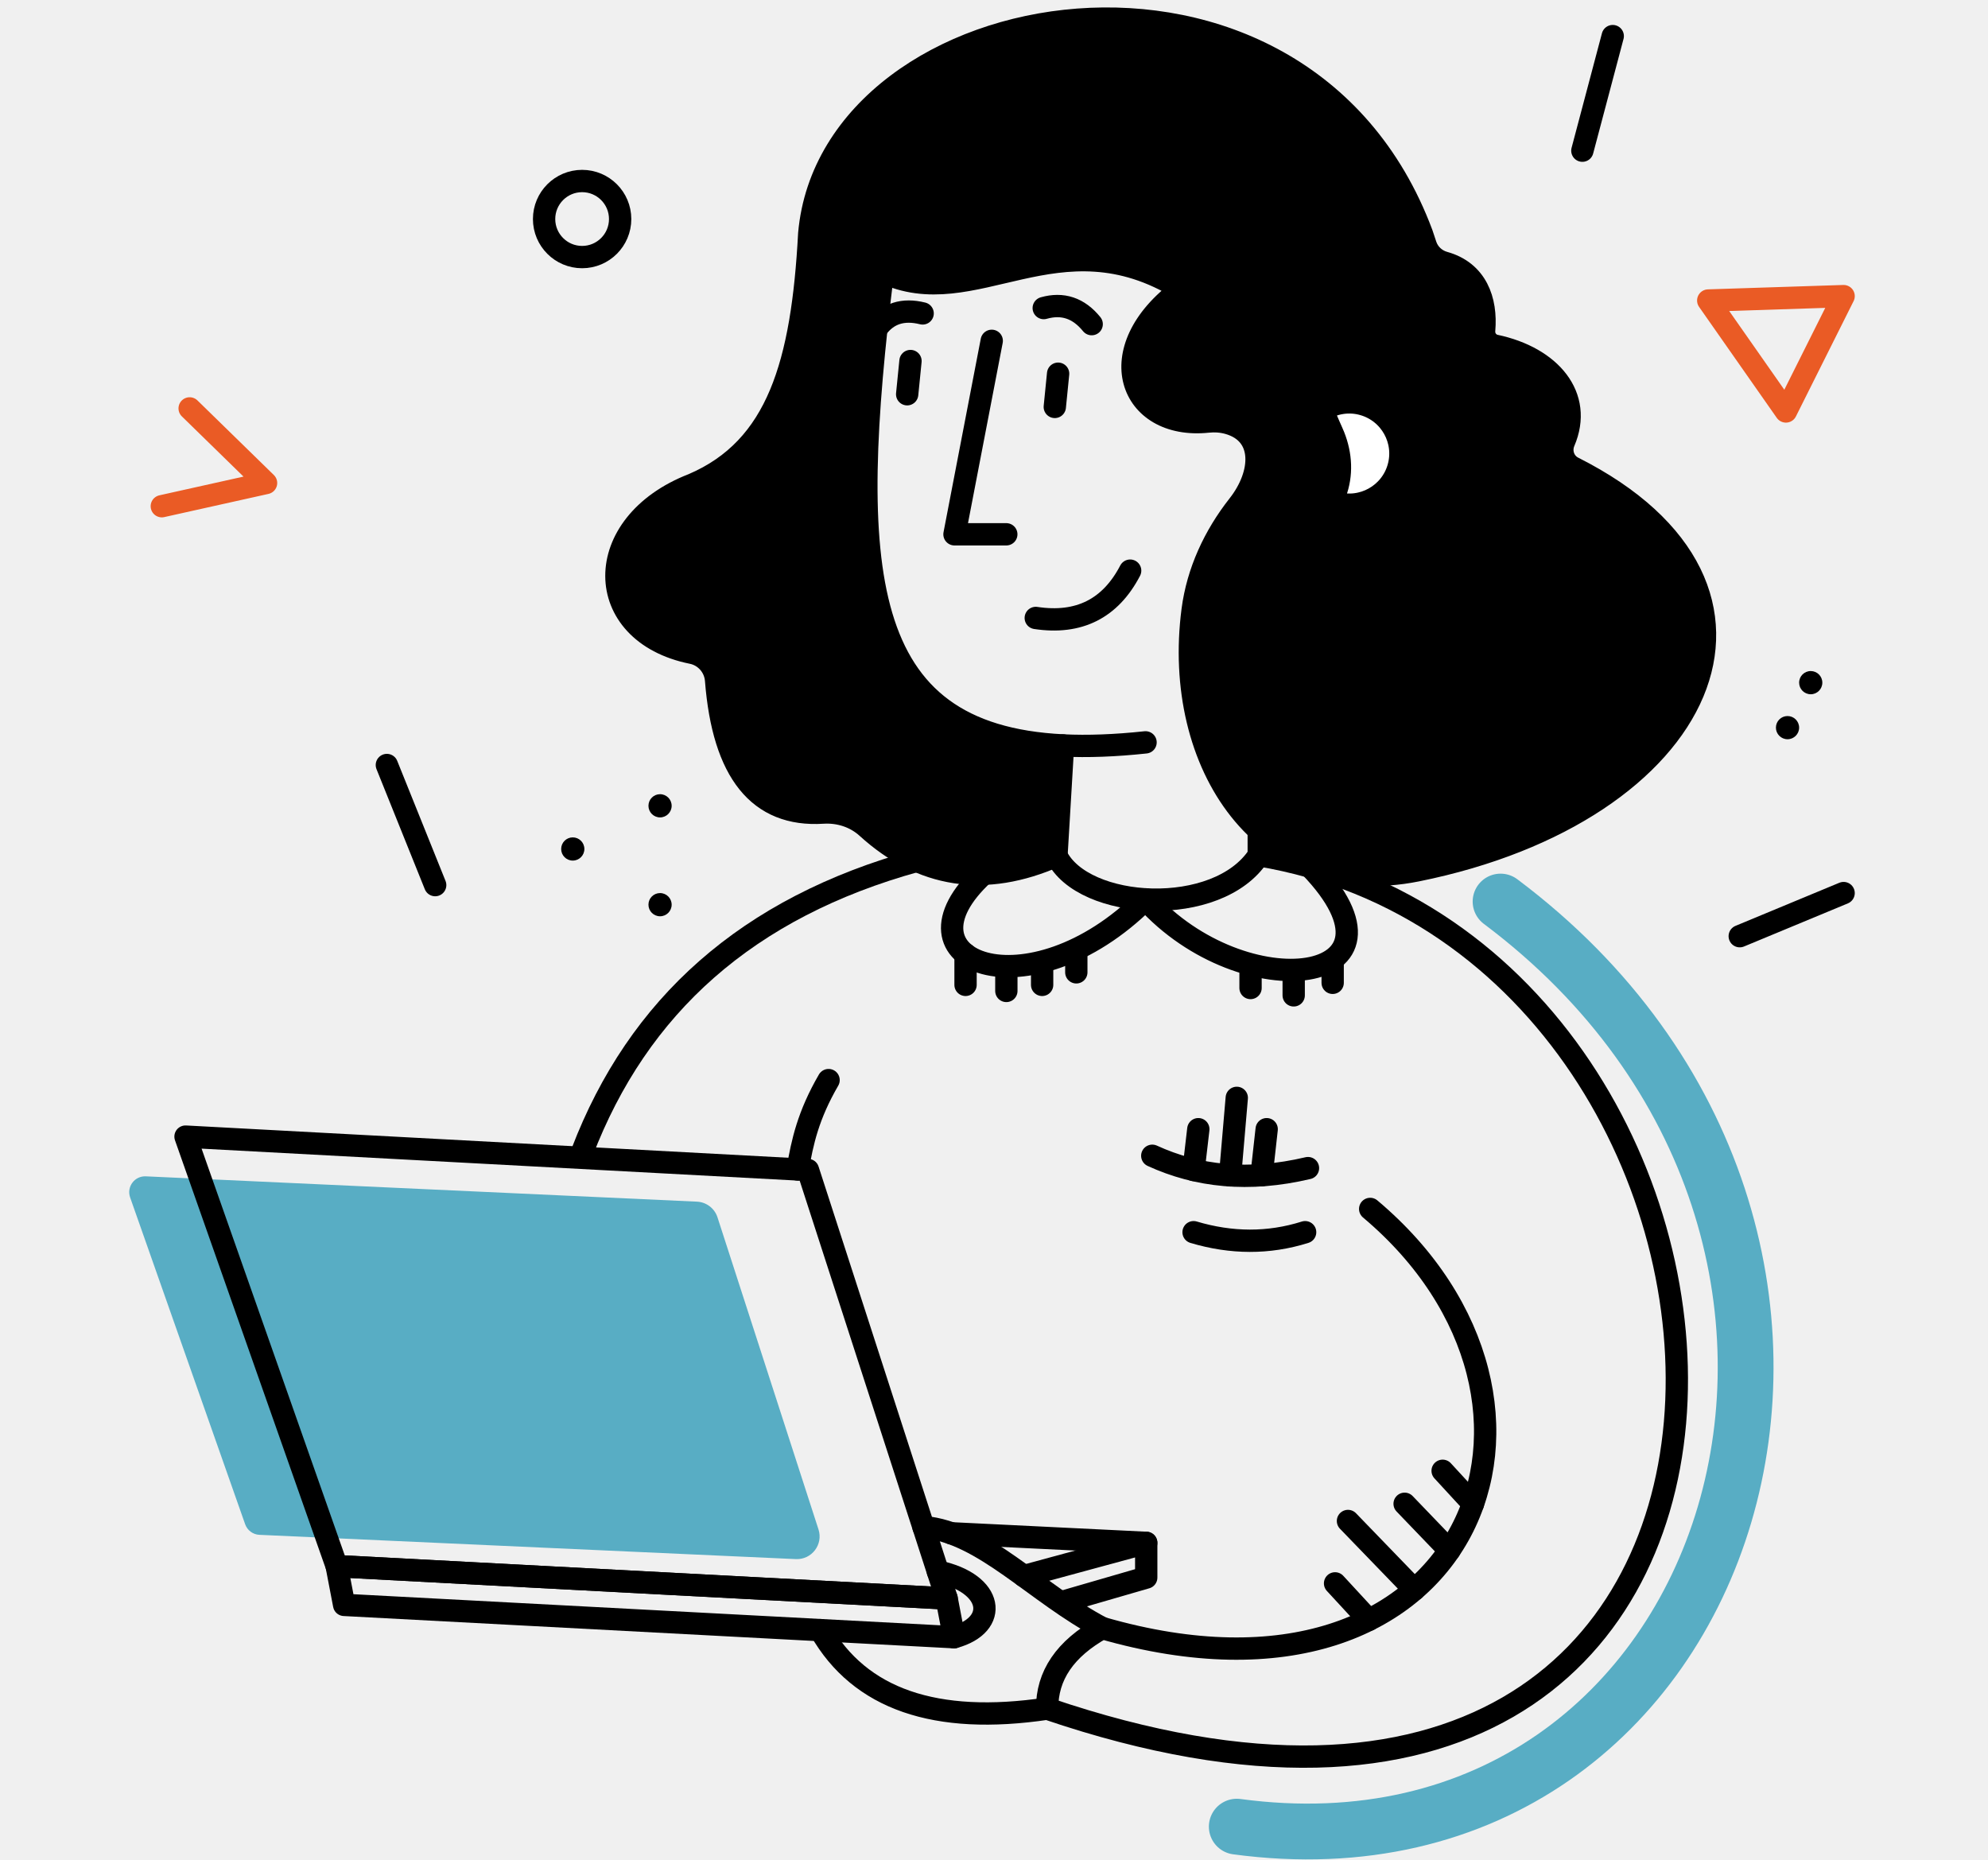
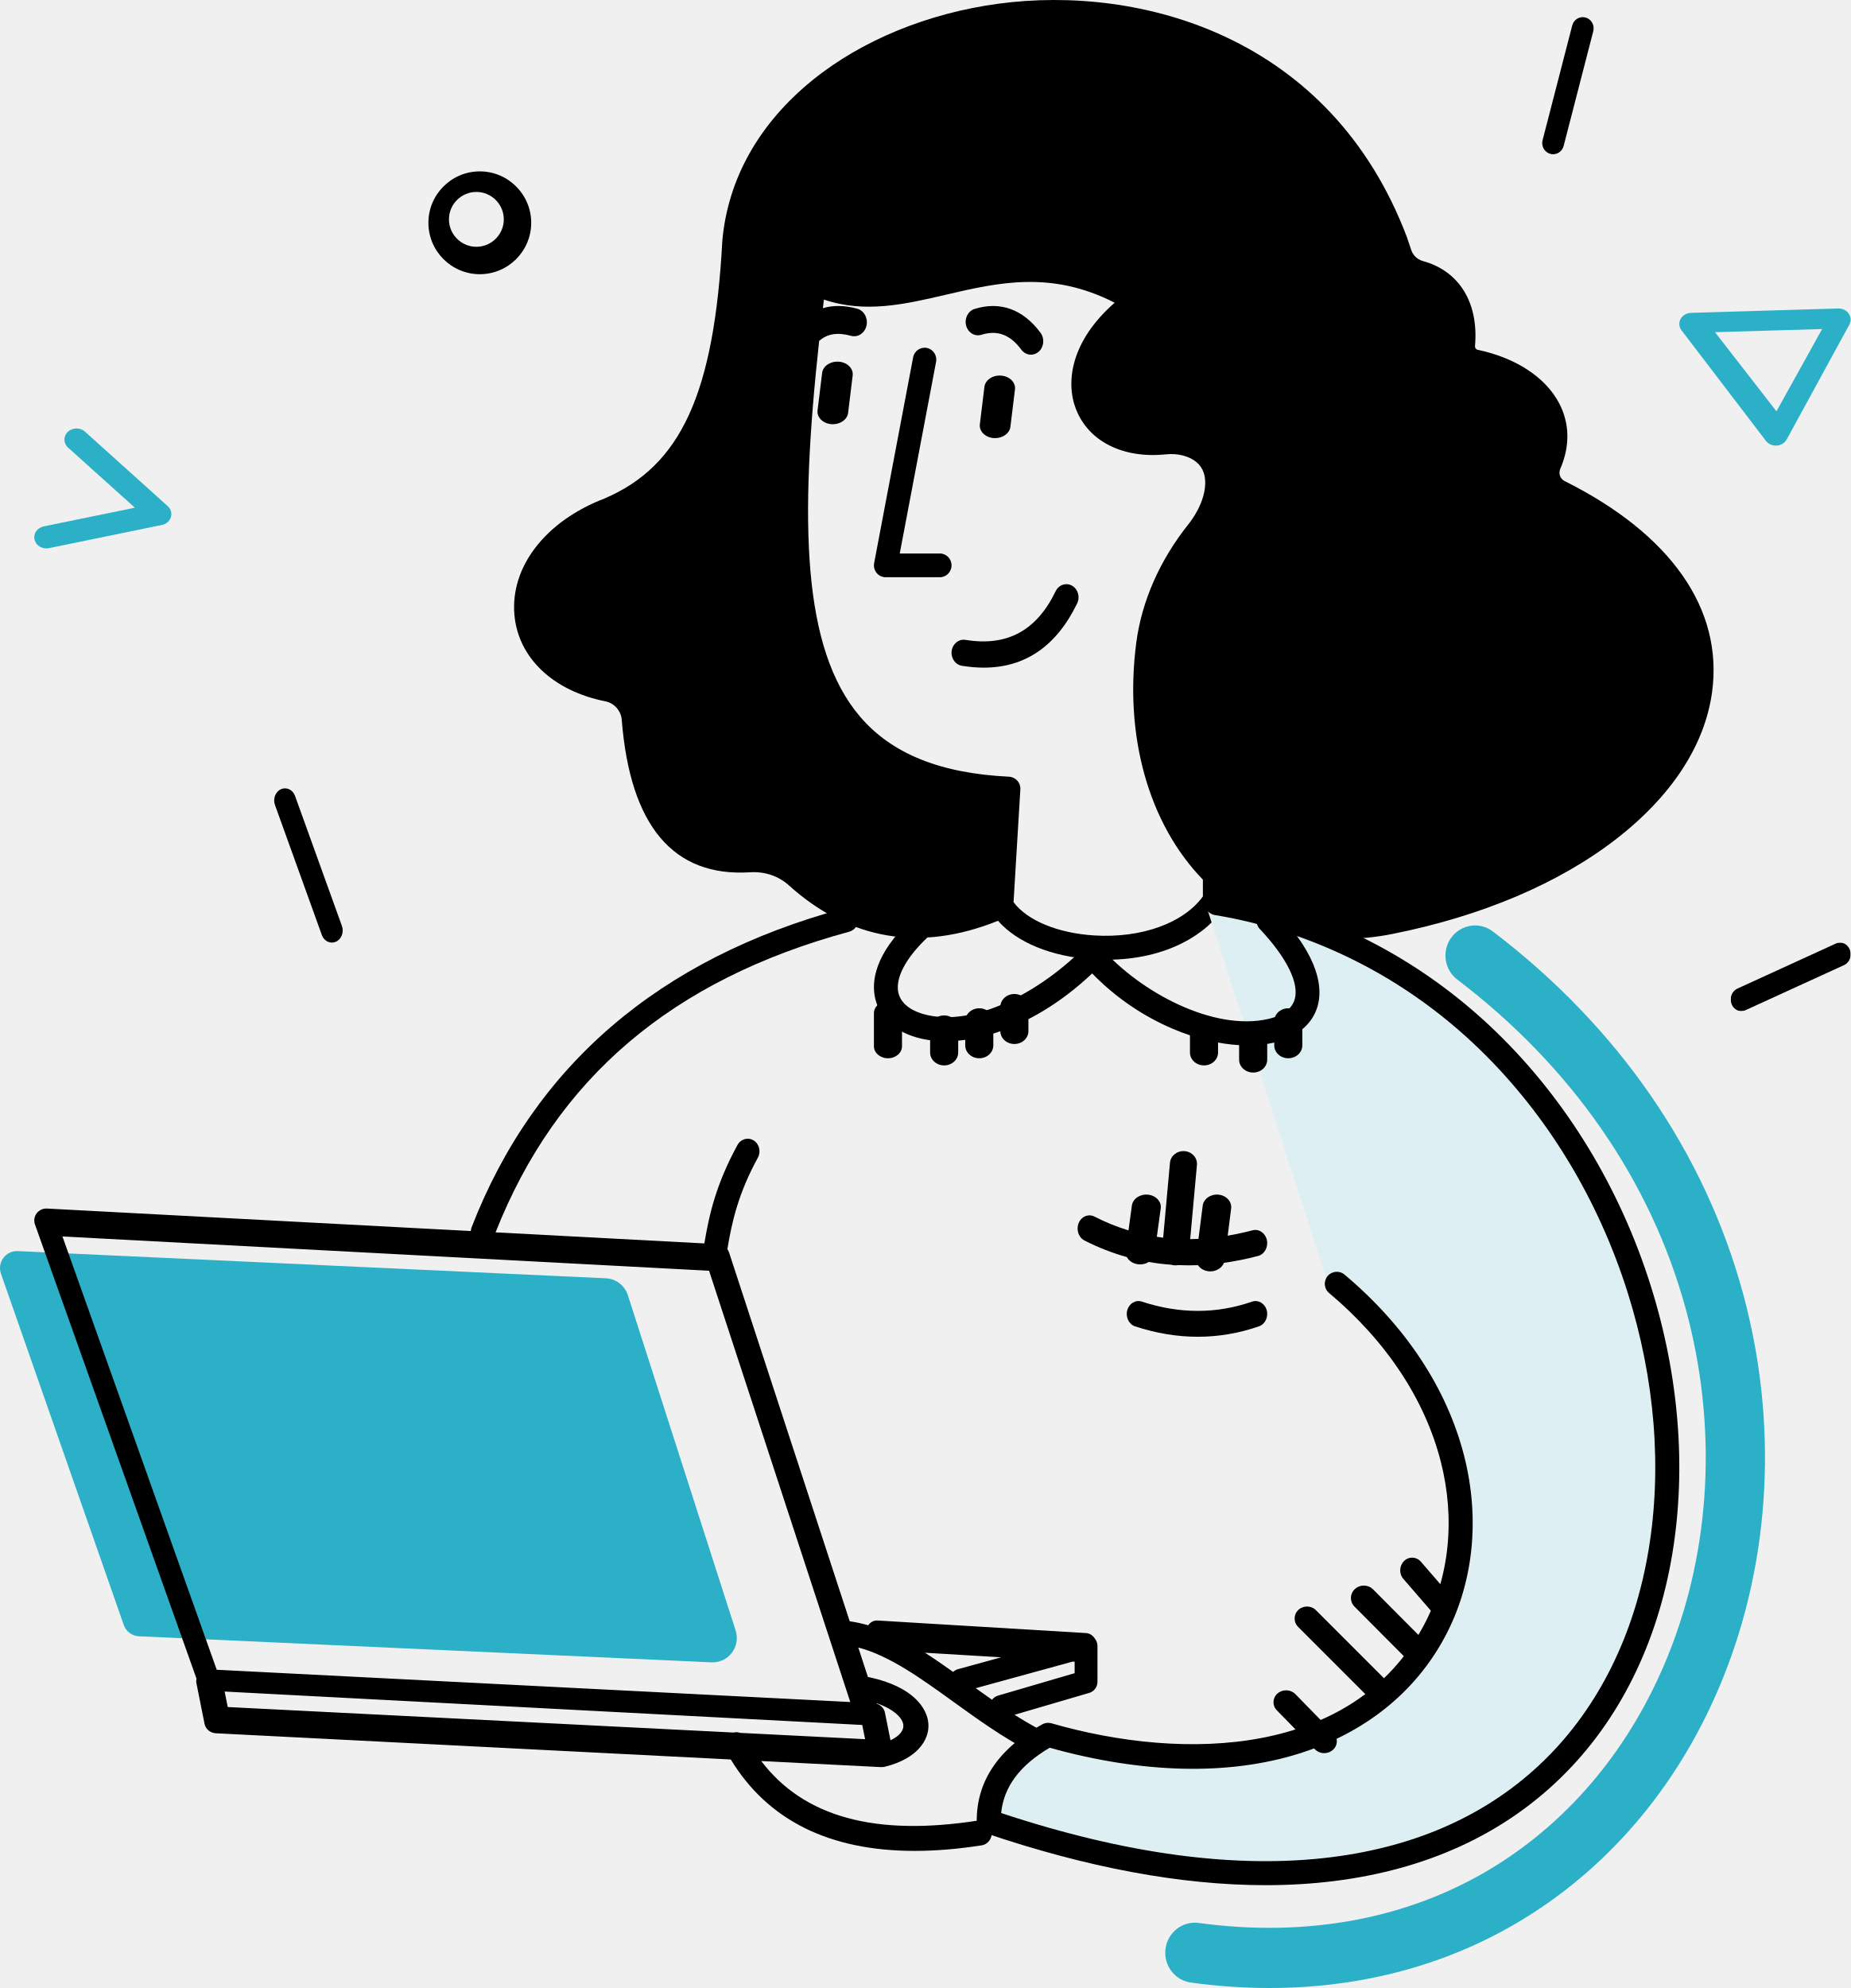
- <svg xmlns="http://www.w3.org/2000/svg" width="124px" height="116px" viewBox="0 0 186 200" version="1.1">
-   <g id="Styles-&amp;-Behaviours" stroke="none" stroke-width="1" fill="none" fill-rule="evenodd">
-     <g id="Styles/Illustrations" transform="translate(-1134, -283)">
-       <g id="Illustration/Mentor" transform="translate(1129, 281)">
-         <g id="Group-105" transform="translate(5, 4)">
-           <path d="M1.785,124.503 L61.053,127.226 C62.07,127.272 62.951,127.945 63.264,128.913 L74.126,162.475 C74.651,164.096 73.395,165.743 71.692,165.666 L14,163.056 C13.305,163.025 12.7,162.574 12.468,161.919 L0.098,126.773 C-0.303,125.632 0.577,124.447 1.785,124.503" id="Fill-1" fill="#58ADC4" />
-           <path d="M100.423,78.164 C103.072,78.294 106.021,78.185 109.298,77.834" id="Stroke-3" stroke="#000000" stroke-width="2.4" stroke-linecap="round" stroke-linejoin="round" />
-           <polyline id="Stroke-5" stroke="#000000" stroke-width="2.4" stroke-linecap="round" stroke-linejoin="round" points="92.756 34.652 88.751 55.459 94.323 55.459" />
-           <line x1="99.895" y1="38.188" x2="99.538" y2="41.76" id="Stroke-7" stroke="#000000" stroke-width="2.4" stroke-linecap="round" stroke-linejoin="round" />
-           <line x1="84.019" y1="36.825" x2="83.662" y2="40.398" id="Stroke-9" stroke="#000000" stroke-width="2.4" stroke-linecap="round" stroke-linejoin="round" />
-           <path d="M98.349,31.129 C100.384,30.552 102.103,31.129 103.505,32.858" id="Stroke-11" stroke="#000000" stroke-width="2.4" stroke-linecap="round" stroke-linejoin="round" />
-           <path d="M85.325,31.705 C83.211,31.178 81.571,31.705 80.407,33.288" id="Stroke-13" stroke="#000000" stroke-width="2.4" stroke-linecap="round" stroke-linejoin="round" />
-           <path d="M97.491,64.455 C102.125,65.156 105.509,63.46 107.642,59.367" id="Stroke-15" stroke="#000000" stroke-width="2.4" stroke-linecap="round" stroke-linejoin="round" />
-           <path d="M74.596,85.386 C67.714,85.824 63.89,81.072 63.113,71.149 C63,69.702 61.944,68.492 60.521,68.205 C49.754,66.036 49.578,54.371 60.631,50.094 C69.756,46.183 72.384,37.089 73.132,23.126 C75.467,-3.138 125.879,-11.965 139.01,23.126 L139.423,24.367 C139.728,25.286 140.478,25.983 141.412,26.243 C144.883,27.207 145.994,30.276 145.711,33.526 C145.643,34.305 146.152,35.02 146.917,35.182 C152.848,36.439 156.39,40.619 154.302,45.501 C153.853,46.552 154.266,47.772 155.286,48.287 C181.002,61.256 169.55,85.341 138.488,91.604 C121.97,94.935 112.202,80.154 114.361,63.616 C114.903,59.467 116.696,55.619 119.283,52.331 C121.93,48.965 122.182,44.623 118.185,43.504 C117.473,43.304 116.723,43.259 115.988,43.336 C107.587,44.214 104.294,35.613 113.141,29.1 C99.887,20.928 90.818,31.94 81.052,27.256 C77.126,59.153 78.152,77.077 100.423,78.164 L99.716,90.025 C91.991,93.447 85.222,92.333 79.345,86.989 C78.056,85.818 76.334,85.275 74.596,85.386" id="Fill-17" fill="#000000" />
-           <path d="M74.596,85.386 C67.714,85.824 63.89,81.072 63.113,71.149 C63,69.702 61.944,68.492 60.521,68.205 C49.754,66.036 49.578,54.371 60.631,50.094 C69.756,46.183 72.384,37.089 73.132,23.126 C75.467,-3.138 125.879,-11.965 139.01,23.126 L139.423,24.367 C139.728,25.286 140.478,25.983 141.412,26.243 C144.883,27.207 145.994,30.276 145.711,33.526 C145.643,34.305 146.152,35.02 146.917,35.182 C152.848,36.439 156.39,40.619 154.302,45.501 C153.853,46.552 154.266,47.772 155.286,48.287 C181.002,61.256 169.55,85.341 138.488,91.604 C121.97,94.935 112.202,80.154 114.361,63.616 C114.903,59.467 116.696,55.619 119.283,52.331 C121.93,48.965 122.182,44.623 118.185,43.504 C117.473,43.304 116.723,43.259 115.988,43.336 C107.587,44.214 104.294,35.613 113.141,29.1 C99.887,20.928 90.818,31.94 81.052,27.256 C77.126,59.153 78.152,77.077 100.423,78.164 L99.716,90.025 C91.991,93.447 85.222,92.333 79.345,86.989 C78.056,85.818 76.334,85.275 74.596,85.386 Z" id="Stroke-19" stroke="#000000" stroke-width="2.4" stroke-linecap="round" stroke-linejoin="round" />
-           <path d="M99.716,90.025 C102.567,95.9 117.073,96.76 121.471,89.973 L121.471,67.124" id="Stroke-21" stroke="#000000" stroke-width="2.4" stroke-linecap="round" stroke-linejoin="round" />
-           <path d="M133.455,128.009 C158.234,148.864 144.33,184.519 104.639,173.082 C100.63,175.308 98.687,178.206 98.718,181.748 C187.435,211.958 182.464,100.106 121.471,89.973" id="Stroke-23" stroke="#000000" stroke-width="2.4" stroke-linecap="round" stroke-linejoin="round" />
-           <path d="M126.991,91.204 C139.274,103.964 119.925,106.516 109.298,94.717 C96.696,107.282 81.635,101.411 91.896,91.965" id="Stroke-25" stroke="#000000" stroke-width="2.4" stroke-linecap="round" stroke-linejoin="round" />
-           <line x1="89.94" y1="100.615" x2="89.94" y2="103.913" id="Stroke-27" stroke="#000000" stroke-width="2.4" stroke-linecap="round" stroke-linejoin="round" />
-           <line x1="94.329" y1="102.31" x2="94.329" y2="104.566" id="Stroke-29" stroke="#000000" stroke-width="2.4" stroke-linecap="round" stroke-linejoin="round" />
-           <line x1="98.176" y1="101.657" x2="98.176" y2="103.913" id="Stroke-31" stroke="#000000" stroke-width="2.4" stroke-linecap="round" stroke-linejoin="round" />
-           <line x1="101.852" y1="100.309" x2="101.852" y2="102.565" id="Stroke-33" stroke="#000000" stroke-width="2.4" stroke-linecap="round" stroke-linejoin="round" />
-           <line x1="120.589" y1="101.994" x2="120.589" y2="104.25" id="Stroke-35" stroke="#000000" stroke-width="2.4" stroke-linecap="round" stroke-linejoin="round" />
-           <line x1="125.23" y1="102.785" x2="125.23" y2="105.041" id="Stroke-37" stroke="#000000" stroke-width="2.4" stroke-linecap="round" stroke-linejoin="round" />
-           <line x1="129.421" y1="101.437" x2="129.421" y2="103.693" id="Stroke-39" stroke="#000000" stroke-width="2.4" stroke-linecap="round" stroke-linejoin="round" />
-           <path d="M110.021,122.292 C114.864,124.517 120.377,125.127 126.766,123.619" id="Stroke-41" stroke="#000000" stroke-width="2.4" stroke-linecap="round" stroke-linejoin="round" />
-           <path d="M114.462,130.512 C118.517,131.72 122.518,131.754 126.46,130.512" id="Stroke-43" stroke="#000000" stroke-width="2.4" stroke-linecap="round" stroke-linejoin="round" />
-           <line x1="119.108" y1="116.064" x2="118.393" y2="124.398" id="Stroke-45" stroke="#000000" stroke-width="2.4" stroke-linecap="round" stroke-linejoin="round" />
-           <line x1="114.973" y1="119.433" x2="114.462" y2="123.82" id="Stroke-47" stroke="#000000" stroke-width="2.4" stroke-linecap="round" stroke-linejoin="round" />
-           <line x1="122.324" y1="119.433" x2="121.773" y2="124.387" id="Stroke-49" stroke="#000000" stroke-width="2.4" stroke-linecap="round" stroke-linejoin="round" />
-           <path d="M84.701,90.57 C66.472,95.591 54.71,106.194 48.706,121.91" id="Stroke-51" stroke="#000000" stroke-width="2.4" stroke-linecap="round" stroke-linejoin="round" />
-           <polygon id="Stroke-53" stroke="#000000" stroke-width="2.4" stroke-linecap="round" stroke-linejoin="round" points="6.055 120.231 72.992 123.82 87.904 169.897 22.313 166.422" />
-           <path d="M75.21,114.153 C73.017,117.93 72.382,120.827 71.885,123.761" id="Stroke-55" stroke="#000000" stroke-width="2.4" stroke-linecap="round" stroke-linejoin="round" />
-           <line x1="129.679" y1="168.276" x2="133.304" y2="172.206" id="Stroke-57" stroke="#000000" stroke-width="2.4" stroke-linecap="round" stroke-linejoin="round" />
-           <line x1="131.067" y1="161.567" x2="138.202" y2="168.95" id="Stroke-59" stroke="#000000" stroke-width="2.4" stroke-linecap="round" stroke-linejoin="round" />
-           <line x1="137.159" y1="159.717" x2="141.972" y2="164.726" id="Stroke-61" stroke="#000000" stroke-width="2.4" stroke-linecap="round" stroke-linejoin="round" />
-           <line x1="141.247" y1="156.169" x2="144.511" y2="159.716" id="Stroke-63" stroke="#000000" stroke-width="2.4" stroke-linecap="round" stroke-linejoin="round" />
-           <polygon id="Stroke-65" stroke="#000000" stroke-width="2.4" stroke-linecap="round" stroke-linejoin="round" points="88.704 174.066 23.112 170.59 22.312 166.422 87.904 169.898" />
-           <path d="M74.328,173.304 C78.57,180.723 86.7,183.538 98.718,181.748" id="Stroke-67" stroke="#000000" stroke-width="2.4" stroke-linecap="round" stroke-linejoin="round" />
-           <path d="M104.639,173.082 C97.491,169.337 91.849,162.766 85.42,162.221" id="Stroke-69" stroke="#000000" stroke-width="2.4" stroke-linecap="round" stroke-linejoin="round" />
-           <path d="M86.968,167.005 C93.002,168.276 93.578,172.738 88.704,174.066" id="Stroke-71" stroke="#000000" stroke-width="2.4" stroke-linecap="round" stroke-linejoin="round" />
-           <polyline id="Stroke-73" stroke="#000000" stroke-width="2.4" stroke-linecap="round" stroke-linejoin="round" points="96.215 167.491 109.371 163.919 109.371 167.652 100.437 170.241" />
-           <line x1="88.403" y1="162.891" x2="109.371" y2="163.919" id="Stroke-75" stroke="#000000" stroke-width="2.4" stroke-linecap="round" stroke-linejoin="round" />
-           <path d="M132.715,41.484 C131.181,41.045 129.616,41.308 128.351,42.076 C128.79,43.276 129.334,44.385 129.543,44.912 C130.332,46.9 130.458,49.053 129.691,51.075 C129.577,51.376 129.443,51.658 129.299,51.929 C129.429,51.977 129.557,52.025 129.691,52.063 C132.613,52.898 135.658,51.207 136.493,48.285 C137.328,45.364 135.637,42.318 132.715,41.484" id="Fill-77" fill="#FFFFFF" />
-           <path d="M132.715,41.484 C131.181,41.045 129.616,41.308 128.351,42.076 C128.79,43.276 129.334,44.385 129.543,44.912 C130.332,46.9 130.458,49.053 129.691,51.075 C129.577,51.376 129.443,51.658 129.299,51.929 C129.429,51.977 129.557,52.025 129.691,52.063 C132.613,52.898 135.658,51.207 136.493,48.285 C137.328,45.364 135.637,42.318 132.715,41.484 Z" id="Stroke-79" stroke="#000000" stroke-width="2.4" stroke-linecap="round" stroke-linejoin="round" />
-           <path d="M147.477,94.953 C195.38,130.863 173.241,201.733 119.108,194.438" id="Stroke-81" stroke="#58ADC4" stroke-width="6" stroke-linecap="round" stroke-linejoin="round" />
-           <polyline id="Stroke-83" stroke="#EA5B25" stroke-width="2.4" stroke-linecap="round" stroke-linejoin="round" points="6.499 41.92 14.716 49.943 3.505 52.438" />
-           <path d="M58.334,84.656 C58.334,85.345 57.776,85.904 57.086,85.904 C56.397,85.904 55.839,85.345 55.839,84.656 C55.839,83.967 56.397,83.408 57.086,83.408 C57.776,83.408 58.334,83.967 58.334,84.656" id="Fill-85" fill="#000000" />
-           <path d="M58.334,95.289 C58.334,95.978 57.776,96.537 57.086,96.537 C56.397,96.537 55.839,95.978 55.839,95.289 C55.839,94.6 56.397,94.041 57.086,94.041 C57.776,94.041 58.334,94.6 58.334,95.289" id="Fill-87" fill="#000000" />
-           <path d="M48.948,89.3 C48.948,89.989 48.39,90.548 47.7,90.548 C47.011,90.548 46.453,89.989 46.453,89.3 C46.453,88.611 47.011,88.052 47.7,88.052 C48.39,88.052 48.948,88.611 48.948,89.3" id="Fill-89" fill="#000000" />
-           <path d="M182.08,71.413 C182.08,72.102 181.522,72.661 180.833,72.661 C180.143,72.661 179.585,72.102 179.585,71.413 C179.585,70.723 180.143,70.165 180.833,70.165 C181.522,70.165 182.08,70.723 182.08,71.413" id="Fill-91" fill="#000000" />
-           <path d="M179.585,76.25 C179.585,76.939 179.026,77.498 178.337,77.498 C177.648,77.498 177.089,76.939 177.089,76.25 C177.089,75.561 177.648,75.003 178.337,75.003 C179.026,75.003 179.585,75.561 179.585,76.25" id="Fill-93" fill="#000000" />
-           <polygon id="Stroke-95" stroke="#EA5B25" stroke-width="2.4" stroke-linecap="round" stroke-linejoin="round" points="178.164 42.249 169.81 30.317 184.369 29.845" />
-           <path d="M52.795,21.556 C52.795,23.814 50.964,25.646 48.706,25.646 C46.447,25.646 44.616,23.814 44.616,21.556 C44.616,19.297 46.447,17.466 48.706,17.466 C50.964,17.466 52.795,19.297 52.795,21.556 Z" id="Stroke-97" stroke="#000000" stroke-width="2.4" stroke-linecap="round" stroke-linejoin="round" />
-           <line x1="159.54" y1="1.882" x2="156.274" y2="14.204" id="Stroke-99" stroke="#000000" stroke-width="2.4" stroke-linecap="round" stroke-linejoin="round" />
-           <line x1="173.198" y1="98.678" x2="184.368" y2="94.041" id="Stroke-101" stroke="#000000" stroke-width="2.4" stroke-linecap="round" stroke-linejoin="round" />
-           <line x1="27.708" y1="80.269" x2="32.904" y2="93.185" id="Stroke-103" stroke="#000000" stroke-width="2.4" stroke-linecap="round" stroke-linejoin="round" />
+ <svg xmlns="http://www.w3.org/2000/svg" xmlns:xlink="http://www.w3.org/1999/xlink" width="108px" height="116px" viewBox="0 0 108 116" version="1.1">
+   <defs>
+     <polygon id="path-1" points="0 -8.26813365e-14 7 -8.26813365e-14 7 4 0 4" />
+   </defs>
+   <g id="Landing-Pages" stroke="none" stroke-width="1" fill="none" fill-rule="evenodd">
+     <g id="Artboard" transform="translate(-1380, -133)">
+       <g id="Group" transform="translate(1372, 133)">
+         <rect id="Rectangle" x="0" y="0" width="124" height="116" />
+         <g id="Group-94" transform="translate(8, 0)">
+           <path d="M1.034,73.001 L35.359,74.588 C35.948,74.616 36.458,75.007 36.64,75.572 L42.93,95.138 C43.234,96.083 42.507,97.043 41.52,96.998 L8.108,95.477 C7.706,95.458 7.355,95.196 7.221,94.813 L0.057,74.324 C-0.176,73.659 0.334,72.969 1.034,73.001" id="Fill-1" fill="#2CB0C7" />
+           <path d="M82.11,13.855 C82.113,13.863 82.116,13.871 82.118,13.88 L82.36,14.599 C82.464,14.908 82.721,15.146 83.046,15.236 C85.166,15.819 86.299,17.671 86.077,20.19 C86.068,20.295 86.134,20.39 86.229,20.41 C88.458,20.877 90.192,22.013 90.986,23.527 C91.604,24.704 91.628,26.025 91.057,27.348 C90.936,27.628 91.042,27.938 91.304,28.068 C97.514,31.169 100.571,35.542 99.912,40.383 C99.488,43.493 97.542,46.466 94.284,48.982 C90.954,51.553 86.458,53.459 81.284,54.491 C80.309,54.686 79.358,54.783 78.44,54.783 C76.01,54.783 73.798,54.107 71.899,52.779 L71.586,52.552 L71.581,52.624 C71.567,52.723 71.531,52.818 71.476,52.902 C70.482,54.441 68.167,56 64.569,56 C64.309,56 64.042,55.992 63.768,55.975 C61.36,55.826 59.347,54.99 58.241,53.728 C53.699,55.558 49.59,54.859 46.021,51.647 C45.423,51.11 44.618,50.841 43.757,50.898 C39.289,51.175 36.772,48.186 36.283,42.002 C36.241,41.47 35.848,41.026 35.327,40.922 C32.269,40.313 30.235,38.376 30.019,35.869 C29.778,33.069 31.836,30.411 35.264,29.093 C39.738,27.189 41.67,22.973 42.152,14.062 C42.153,14.054 42.153,14.046 42.154,14.037 C42.477,10.434 44.302,7.193 47.431,4.665 C50.298,2.349 54.149,0.768 58.275,0.215 C66.476,-0.885 77.638,2.027 82.11,13.855 Z M55.218,17.193 C52.796,17.757 50.494,18.293 48.081,17.482 L48.021,17.981 C48.622,17.804 49.294,17.813 50.025,18.013 C50.423,18.122 50.665,18.564 50.566,19.002 C50.467,19.439 50.063,19.704 49.666,19.595 C48.878,19.38 48.283,19.47 47.803,19.893 C46.655,30.445 46.801,37.832 50.183,41.807 C52.029,43.978 54.873,45.127 58.878,45.32 C59.065,45.329 59.242,45.413 59.367,45.551 C59.492,45.689 59.557,45.871 59.545,46.057 L59.148,52.64 C59.94,53.704 61.717,54.451 63.854,54.583 C66.608,54.754 69.069,53.865 70.197,52.307 L70.197,51.326 C67.039,48.073 65.591,42.958 66.312,37.488 C66.63,35.077 67.678,32.696 69.341,30.604 C70.157,29.578 70.513,28.395 70.247,27.591 C70.084,27.098 69.685,26.759 69.06,26.586 C68.744,26.499 68.399,26.474 68.035,26.511 C65.538,26.768 63.528,25.76 62.792,23.877 C62.173,22.294 62.492,19.901 65.049,17.664 C61.341,15.766 58.232,16.491 55.218,17.193 Z M62.56,34.174 C62.907,34.369 63.042,34.831 62.861,35.205 C61.656,37.699 59.826,38.957 57.41,38.957 C57,38.957 56.575,38.92 56.132,38.848 C55.745,38.785 55.479,38.395 55.537,37.978 C55.596,37.56 55.957,37.272 56.344,37.337 C58.77,37.733 60.49,36.804 61.604,34.498 C61.785,34.124 62.213,33.978 62.56,34.174 Z M54.086,20.302 C54.456,20.375 54.698,20.738 54.627,21.113 L52.507,32.296 L54.848,32.296 C55.224,32.296 55.529,32.606 55.529,32.989 C55.529,33.371 55.224,33.681 54.848,33.681 L51.682,33.681 C51.478,33.681 51.286,33.589 51.156,33.43 C51.027,33.271 50.974,33.061 51.012,32.858 L53.288,20.851 C53.359,20.476 53.716,20.231 54.086,20.302 Z M58.428,21.917 C58.921,21.957 59.28,22.316 59.231,22.72 L58.964,24.905 C58.918,25.283 58.528,25.565 58.074,25.565 C58.044,25.565 58.014,25.564 57.983,25.562 C57.491,25.521 57.132,25.162 57.181,24.758 L57.448,22.574 C57.497,22.17 57.935,21.877 58.428,21.917 Z M48.958,21.105 C49.45,21.145 49.809,21.505 49.76,21.908 L49.493,24.093 C49.447,24.471 49.057,24.754 48.603,24.754 C48.573,24.754 48.543,24.752 48.513,24.75 C48.02,24.71 47.661,24.35 47.71,23.947 L47.977,21.762 C48.026,21.359 48.463,21.066 48.958,21.105 Z M60.722,19.417 C60.972,19.754 60.925,20.248 60.616,20.521 C60.483,20.638 60.323,20.696 60.163,20.696 C59.954,20.696 59.746,20.596 59.604,20.405 C58.948,19.522 58.206,19.245 57.269,19.535 C56.886,19.653 56.489,19.411 56.38,18.994 C56.272,18.577 56.494,18.144 56.876,18.026 C58.372,17.563 59.702,18.045 60.722,19.417 Z" id="Combined-Shape" fill="#000000" />
+           <path d="M77.519,74.974 C92.156,87.021 83.943,107.619 60.498,101.013 C58.129,102.298 56.982,103.973 57,106.019 C109.405,123.471 106.468,58.854 70.44,53" id="Fill-23" fill="#DEEFF3" />
+           <path d="M73.855,110 C68.934,110 63.444,108.979 57.476,106.95 C57.193,106.854 57.003,106.59 57,106.293 C56.979,103.942 58.266,102.031 60.824,100.614 C60.987,100.524 61.179,100.502 61.358,100.554 C69.185,102.806 79.002,102.489 83.085,94.846 C84.583,92.042 84.937,88.65 84.082,85.293 C83.155,81.657 80.9,78.252 77.561,75.446 C77.264,75.196 77.226,74.754 77.476,74.458 C77.725,74.162 78.168,74.125 78.464,74.374 C82.03,77.37 84.442,81.026 85.442,84.948 C86.384,88.643 85.986,92.393 84.323,95.506 C82.587,98.757 79.643,101.113 75.812,102.32 C71.704,103.613 66.677,103.495 61.256,101.981 C59.506,103.014 58.575,104.265 58.425,105.79 C65.665,108.193 72.144,109.062 77.689,108.368 C82.735,107.737 86.914,105.837 90.112,102.719 C93.281,99.628 95.39,95.375 96.21,90.42 C96.998,85.656 96.578,80.479 94.995,75.449 C93.267,69.957 90.276,65.039 86.346,61.228 C82.055,57.067 76.711,54.358 70.891,53.392 C70.508,53.329 70.25,52.968 70.313,52.586 C70.377,52.204 70.737,51.945 71.121,52.01 C77.224,53.022 82.827,55.863 87.324,60.223 C91.42,64.195 94.536,69.315 96.334,75.03 C97.982,80.267 98.418,85.668 97.594,90.649 C96.726,95.9 94.477,100.421 91.092,103.721 C87.671,107.058 83.22,109.089 77.863,109.759 C76.574,109.92 75.237,110 73.855,110" id="Fill-25" fill="#000000" />
+           <path d="M72.825,61 C71.62,61 70.264,60.735 68.923,60.225 C67.542,59.699 65.57,58.687 63.735,56.801 C59.989,60.339 55.928,61.242 53.479,60.531 C52.182,60.155 51.328,59.35 51.076,58.265 C50.846,57.281 51.028,55.679 53.197,53.639 C53.48,53.373 53.921,53.392 54.181,53.68 C54.441,53.969 54.423,54.419 54.14,54.685 C52.853,55.895 52.23,57.08 52.429,57.936 C52.606,58.694 53.401,59.03 53.859,59.163 C56.856,60.032 60.837,57.764 63.267,55.289 C63.402,55.151 63.586,55.074 63.777,55.081 C63.968,55.087 64.148,55.172 64.275,55.316 C66.572,57.922 70.842,60.184 74.013,59.456 C74.603,59.321 75.348,59.013 75.553,58.318 C75.831,57.372 75.089,55.873 73.516,54.204 C73.25,53.921 73.258,53.471 73.535,53.199 C73.812,52.926 74.252,52.935 74.519,53.218 C77.03,55.884 77.192,57.685 76.886,58.727 C76.575,59.783 75.663,60.535 74.318,60.843 C73.859,60.948 73.357,61 72.825,61" id="Fill-27" fill="#000000" />
+           <path d="M73.919,76.444 C74.032,76.842 73.833,77.265 73.473,77.39 C72.304,77.797 71.11,78 69.901,78 C68.695,78 67.472,77.798 66.242,77.394 C65.881,77.275 65.675,76.855 65.783,76.456 C65.89,76.057 66.27,75.83 66.632,75.948 C68.829,76.671 70.992,76.671 73.062,75.952 C73.422,75.826 73.805,76.047 73.919,76.444 Z M69.131,67.169 C69.565,67.204 69.887,67.565 69.85,67.975 L69.456,72.303 C70.623,72.291 71.834,72.119 73.098,71.788 C73.47,71.69 73.844,71.947 73.932,72.361 C74.02,72.774 73.789,73.188 73.416,73.286 C72.022,73.651 70.665,73.833 69.351,73.833 C69.147,73.833 68.945,73.829 68.743,73.82 C68.695,73.829 68.645,73.833 68.594,73.833 C68.571,73.833 68.549,73.832 68.525,73.831 C68.464,73.826 68.405,73.814 68.349,73.797 C66.576,73.669 64.885,73.198 63.29,72.385 C62.941,72.208 62.789,71.751 62.949,71.365 C63.109,70.979 63.52,70.81 63.869,70.987 C65.155,71.643 66.487,72.053 67.879,72.219 L68.276,67.848 C68.314,67.438 68.695,67.137 69.131,67.169 Z M73.131,59.667 C73.584,59.667 73.951,60.003 73.951,60.418 L73.951,61.832 C73.951,62.247 73.584,62.583 73.131,62.583 C72.678,62.583 72.311,62.247 72.311,61.832 L72.311,60.418 C72.311,60.003 72.678,59.667 73.131,59.667 Z M55.098,59.25 C55.551,59.25 55.918,59.586 55.918,60.002 L55.918,61.415 C55.918,61.83 55.551,62.167 55.098,62.167 C54.646,62.167 54.279,61.83 54.279,61.415 L54.279,60.002 C54.279,59.586 54.646,59.25 55.098,59.25 Z M70.262,59.25 C70.715,59.25 71.082,59.586 71.082,60.002 L71.082,61.415 C71.082,61.83 70.715,62.167 70.262,62.167 C69.81,62.167 69.443,61.83 69.443,61.415 L69.443,60.002 C69.443,59.586 69.81,59.25 70.262,59.25 Z M51.82,58.417 C52.272,58.417 52.639,58.731 52.639,59.119 L52.639,61.048 C52.639,61.436 52.272,61.75 51.82,61.75 C51.367,61.75 51,61.436 51,61.048 L51,59.119 C51,58.731 51.367,58.417 51.82,58.417 Z M57.148,58.833 C57.6,58.833 57.967,59.17 57.967,59.585 L57.967,60.998 C57.967,61.414 57.6,61.75 57.148,61.75 C56.695,61.75 56.328,61.414 56.328,60.998 L56.328,59.585 C56.328,59.17 56.695,58.833 57.148,58.833 Z M75.18,58.833 C75.633,58.833 76,59.17 76,59.585 L76,60.998 C76,61.414 75.633,61.75 75.18,61.75 C74.728,61.75 74.361,61.414 74.361,60.998 L74.361,59.585 C74.361,59.17 74.728,58.833 75.18,58.833 Z M59.197,58 C59.649,58 60.016,58.336 60.016,58.752 L60.016,60.165 C60.016,60.58 59.649,60.917 59.197,60.917 C58.744,60.917 58.377,60.58 58.377,60.165 L58.377,58.752 C58.377,58.336 58.744,58 59.197,58 Z" id="Combined-Shape" fill="#000000" />
+           <path d="M50.049,53.511 C50.152,53.881 49.931,54.264 49.555,54.366 C39.231,57.167 32.478,62.906 28.92,71.908 L41.104,72.554 C41.39,70.841 41.797,69.081 43.037,66.81 C43.228,66.459 43.65,66.34 43.979,66.543 C44.308,66.747 44.42,67.195 44.229,67.545 C43.082,69.646 42.713,71.284 42.448,72.888 C42.49,72.945 42.523,73.009 42.545,73.078 L49.587,94.602 C49.951,94.653 50.31,94.732 50.665,94.836 C50.797,94.651 50.996,94.54 51.216,94.557 L63.382,95.29 C63.6,95.303 63.789,95.437 63.909,95.637 C63.996,95.752 64.045,95.894 64.045,96.043 L64.045,98.135 C64.045,98.434 63.849,98.698 63.564,98.781 L59.206,100.058 C59.723,100.385 60.25,100.695 60.789,100.975 C61.135,101.155 61.269,101.578 61.087,101.921 C60.961,102.159 60.715,102.296 60.461,102.296 C60.35,102.296 60.238,102.271 60.133,102.216 C58.517,101.377 57.052,100.319 55.635,99.297 C53.732,97.924 51.919,96.615 50.087,96.132 L50.649,97.85 L50.813,97.885 C53.243,98.426 54.151,99.655 54.182,100.65 C54.21,101.515 53.559,102.61 51.648,103.087 C51.584,103.103 51.519,103.111 51.455,103.111 L51.438,103.111 C51.432,103.111 51.426,103.111 51.419,103.111 C51.407,103.111 51.394,103.111 51.382,103.11 L44.423,102.757 C46.912,106.029 51.071,107.165 57.079,106.229 C57.46,106.169 57.817,106.446 57.873,106.845 C57.93,107.244 57.667,107.617 57.285,107.676 C55.899,107.892 54.595,108 53.374,108 C48.402,108 44.806,106.214 42.646,102.666 L12.596,101.136 C12.27,101.12 11.998,100.892 11.936,100.584 L11.463,98.217 C11.445,98.127 11.447,98.035 11.466,97.947 L2.04,71.444 C1.962,71.225 2,70.982 2.14,70.797 C2.281,70.611 2.508,70.507 2.74,70.519 L27.476,71.832 C27.479,71.759 27.494,71.684 27.522,71.612 C31.179,62.185 38.466,55.931 49.18,53.025 C49.556,52.923 49.945,53.141 50.049,53.511 Z M75.595,98.853 L77.82,101.13 C78.096,101.412 78.077,101.852 77.778,102.112 C77.636,102.235 77.457,102.296 77.278,102.296 C77.08,102.296 76.882,102.221 76.737,102.072 L74.512,99.796 C74.236,99.514 74.255,99.074 74.554,98.814 C74.853,98.553 75.319,98.571 75.595,98.853 Z M51.151,99.382 L51.161,99.413 C51.404,99.488 51.593,99.685 51.643,99.934 L51.966,101.546 C52.452,101.314 52.728,101.009 52.718,100.69 C52.705,100.277 52.205,99.744 51.151,99.382 Z M13.109,98.702 L13.291,99.606 L42.805,101.094 C42.934,101.062 43.068,101.069 43.191,101.113 L50.485,101.481 L50.318,100.652 L13.109,98.702 Z M76.794,93.954 L81.099,98.259 C81.376,98.536 81.369,98.979 81.081,99.248 C80.941,99.379 80.759,99.444 80.578,99.444 C80.389,99.444 80.199,99.373 80.057,99.231 L75.753,94.927 C75.475,94.649 75.483,94.206 75.77,93.937 C76.058,93.669 76.516,93.676 76.794,93.954 Z M3.644,72.148 L12.648,97.431 L49.62,99.313 L41.379,74.148 L3.644,72.148 Z M62.594,96.955 L56.941,98.506 L56.986,98.538 C57.286,98.754 57.588,98.969 57.894,99.182 C57.977,99.069 58.095,98.982 58.239,98.94 L62.713,97.63 L62.713,96.962 L62.594,96.955 Z M55.624,97.559 L55.653,97.531 C55.725,97.47 55.811,97.423 55.907,97.396 L58.428,96.704 L53.978,96.437 C54.525,96.786 55.072,97.166 55.624,97.559 Z M80.131,92.742 L83.147,95.772 C83.434,96.06 83.425,96.52 83.125,96.798 C82.98,96.933 82.792,97 82.605,97 C82.407,97 82.21,96.925 82.062,96.777 L79.046,93.747 C78.759,93.458 78.768,92.999 79.068,92.721 C79.367,92.443 79.843,92.452 80.131,92.742 Z M82.921,91.128 L84.816,93.315 C85.076,93.615 85.058,94.083 84.775,94.36 C84.641,94.491 84.472,94.556 84.304,94.556 C84.116,94.556 83.929,94.475 83.791,94.317 L81.897,92.13 C81.636,91.829 81.655,91.361 81.938,91.084 C82.221,90.807 82.661,90.827 82.921,91.128 Z M71.109,69.708 C71.567,69.753 71.897,70.115 71.846,70.516 L71.463,73.535 C71.415,73.909 71.053,74.185 70.634,74.185 C70.603,74.185 70.571,74.184 70.54,74.181 C70.082,74.136 69.751,73.774 69.802,73.373 L70.186,70.354 C70.237,69.953 70.649,69.663 71.109,69.708 Z M66.993,69.709 C67.458,69.755 67.791,70.112 67.737,70.507 L67.377,73.141 C67.326,73.508 66.96,73.778 66.536,73.778 C66.504,73.778 66.471,73.776 66.437,73.773 C65.973,73.727 65.64,73.369 65.694,72.974 L66.054,70.341 C66.108,69.946 66.53,69.662 66.993,69.709 Z" id="Combined-Shape" fill="#000000" />
+           <path d="M74.085,116 C72.581,116 71.05,115.895 69.498,115.683 C68.552,115.553 67.888,114.669 68.016,113.709 C68.143,112.749 69.014,112.075 69.96,112.204 C76.328,113.074 82.278,111.946 87.168,108.938 C91.689,106.157 95.209,101.887 97.346,96.589 C99.861,90.357 100.229,83.19 98.384,76.407 C96.341,68.899 91.728,62.243 85.045,57.159 C84.28,56.578 84.126,55.478 84.698,54.702 C85.271,53.927 86.355,53.769 87.119,54.351 C94.421,59.905 99.469,67.209 101.718,75.473 C103.766,83.001 103.35,90.972 100.547,97.919 C98.127,103.917 94.12,108.765 88.961,111.939 C84.595,114.624 79.52,116 74.085,116" id="Fill-79" fill="#2CB0C7" />
+           <path d="M2.705,32 C2.381,32 2.09,31.794 2.017,31.491 C1.932,31.14 2.172,30.793 2.552,30.715 L7.87,29.624 L3.972,26.116 C3.693,25.865 3.688,25.453 3.96,25.196 C4.232,24.939 4.679,24.934 4.957,25.185 L9.787,29.532 C9.973,29.699 10.044,29.946 9.973,30.176 C9.902,30.405 9.701,30.581 9.448,30.632 L2.859,31.984 C2.807,31.995 2.755,32 2.705,32" id="Fill-81" fill="#2CB0C7" />
+           <path d="M100.083,19.383 L103.669,24 L106.333,19.2 L100.083,19.383 Z M103.634,26 C103.404,26 103.187,25.898 103.054,25.723 L98.128,19.275 C97.979,19.08 97.958,18.826 98.075,18.613 C98.191,18.4 98.425,18.263 98.685,18.255 L107.27,18 C107.518,17.995 107.754,18.106 107.888,18.299 C108.023,18.491 108.037,18.734 107.925,18.938 L104.267,25.641 C104.155,25.846 103.934,25.981 103.686,25.998 C103.668,25.999 103.651,26 103.634,26 L103.634,26 Z" id="Fill-83" fill="#2CB0C7" />
+           <path d="M27.8,11.2 C26.918,11.2 26.2,11.918 26.2,12.8 C26.2,13.682 26.918,14.4 27.8,14.4 C28.682,14.4 29.4,13.682 29.4,12.8 C29.4,11.918 28.682,11.2 27.8,11.2 M28,16 C26.346,16 25,14.654 25,13 C25,11.346 26.346,10 28,10 C29.654,10 31,11.346 31,13 C31,14.654 29.654,16 28,16" id="Fill-85" fill="#000000" />
+           <path d="M90.636,9 C90.582,9 90.527,8.993 90.473,8.978 C90.134,8.886 89.932,8.529 90.021,8.181 L91.751,1.485 C91.84,1.137 92.189,0.929 92.527,1.022 C92.867,1.114 93.069,1.471 92.979,1.819 L91.25,8.515 C91.174,8.807 90.917,9 90.636,9" id="Fill-87" fill="#000000" />
+           <g id="Group-91" transform="translate(101, 55)">
+             <mask id="mask-2" fill="white">
+               <use xlink:href="#path-1" />
+             </mask>
+             <g id="Clip-90" />
+             <path d="M0.619,4 C0.377,4 0.146,3.842 0.047,3.579 C-0.084,3.231 0.066,2.832 0.382,2.688 L6.144,0.052 C6.459,-0.092 6.821,0.073 6.953,0.421 C7.084,0.769 6.934,1.168 6.618,1.312 L0.856,3.948 C0.779,3.983 0.698,4 0.619,4" id="Fill-89" fill="#000000" mask="url(#mask-2)" />
+           </g>
+           <path d="M19.368,55 C19.118,55 18.881,54.833 18.782,54.558 L16.046,46.968 C15.916,46.607 16.072,46.196 16.396,46.051 C16.72,45.906 17.088,46.081 17.218,46.442 L19.954,54.031 C20.084,54.393 19.928,54.804 19.604,54.949 C19.527,54.984 19.447,55 19.368,55" id="Fill-92" fill="#000000" />
        </g>
      </g>
    </g>
  </g>
</svg>
